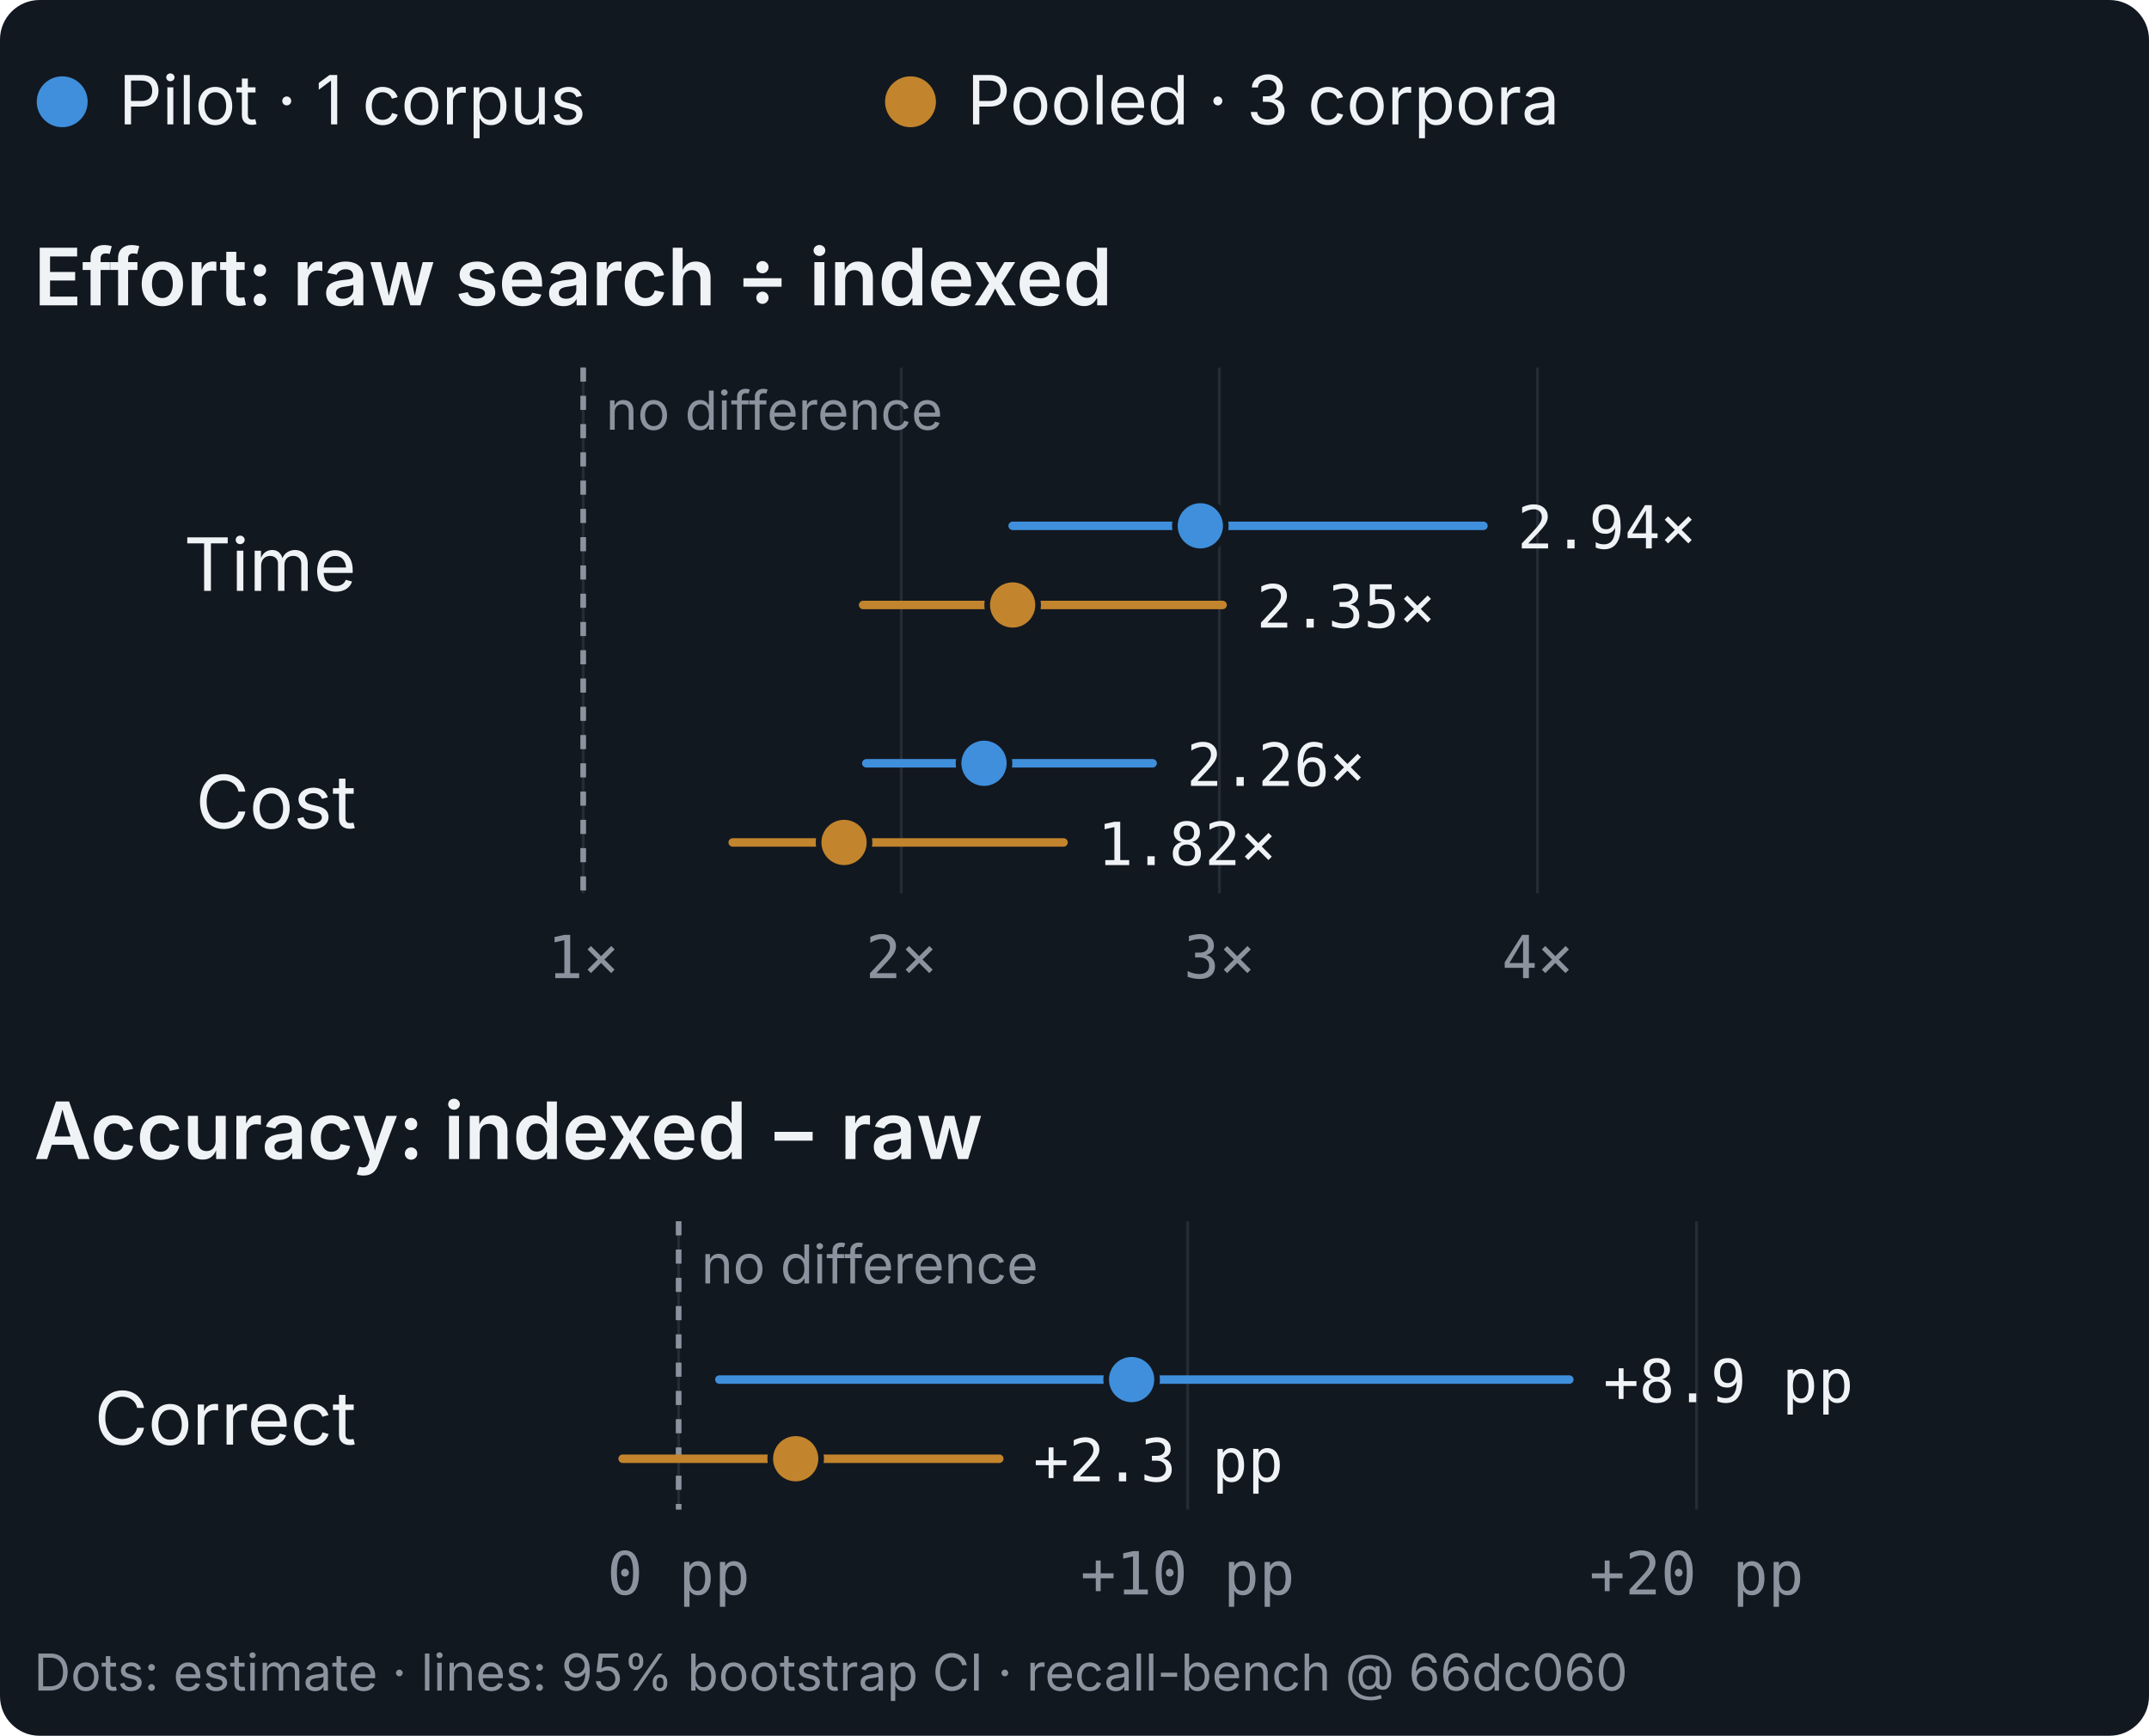
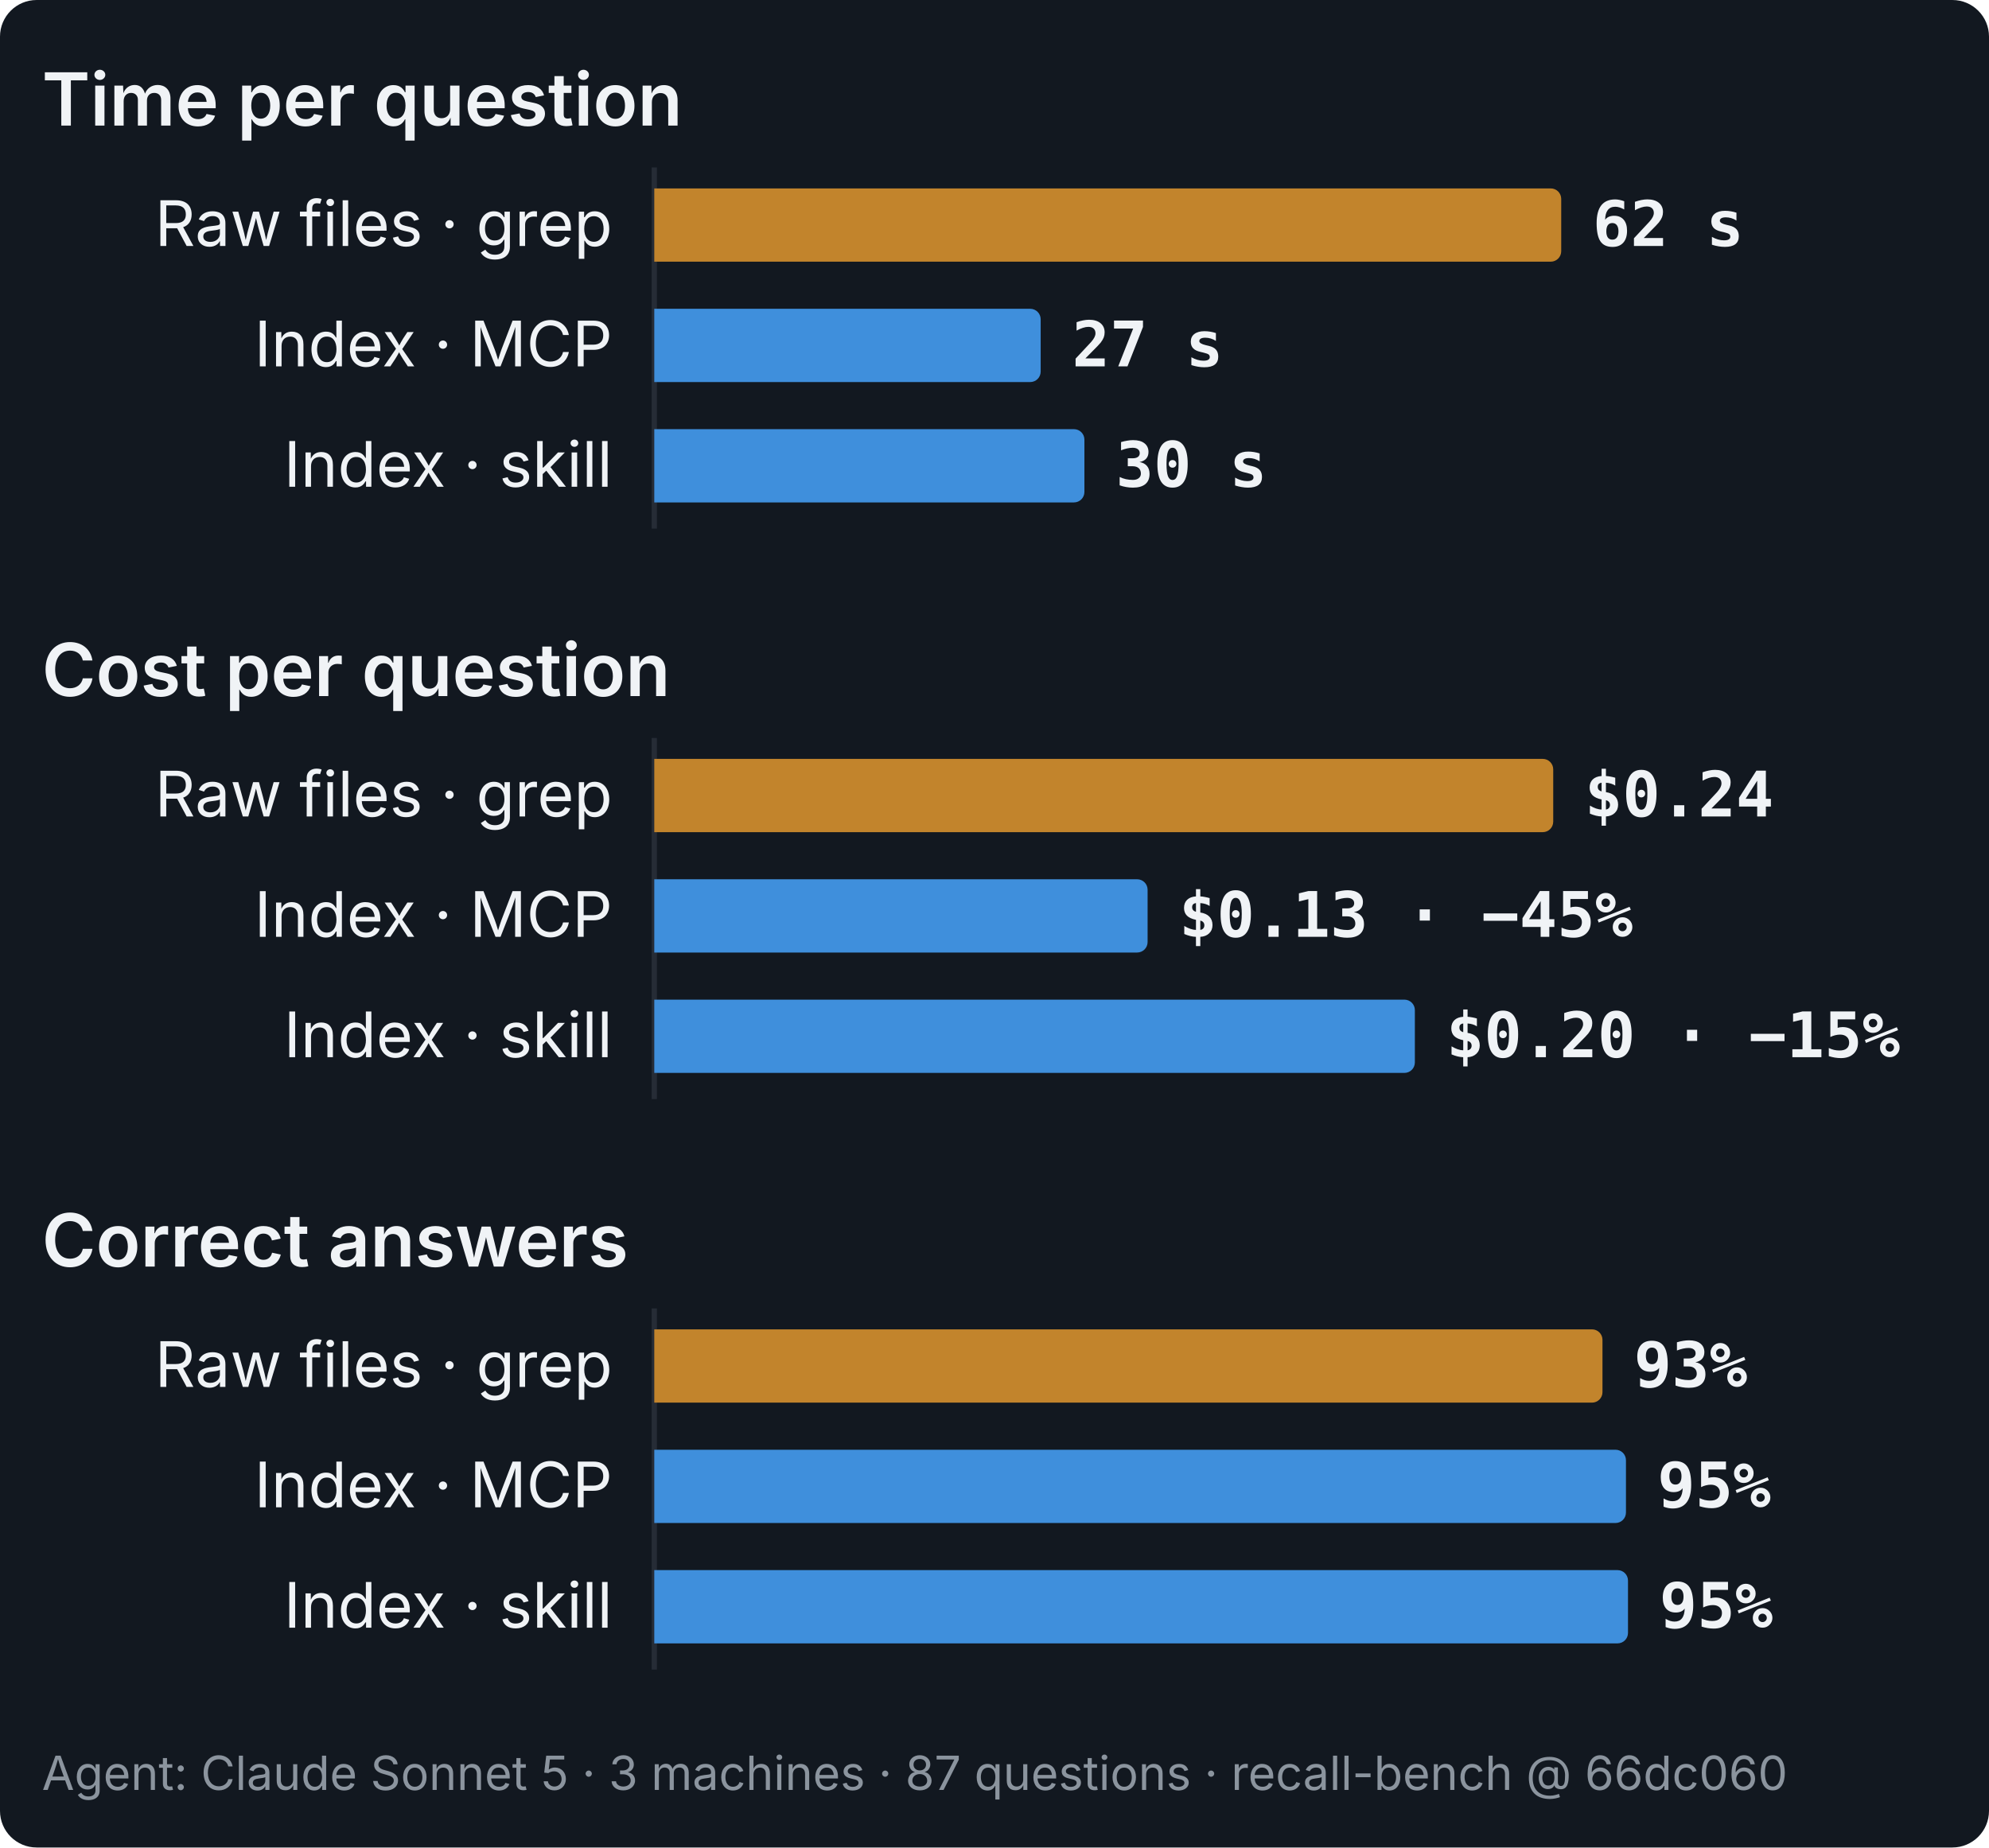
- <svg xmlns="http://www.w3.org/2000/svg" viewBox="0 0 760 614" width="760" height="614" role="img" aria-label="recall-bench: raw search took 2.4 to 2.9 times longer and cost 1.8 to 2.3 times more than indexed search; accuracy gain +8.9 pp in the pilot, +2.3 pp pooled with a CI crossing zero">
-   <rect width="760" height="614" rx="14" fill="#121820" />
-   <circle cx="22" cy="36" r="9" fill="#3f8fdc" />
-   <text x="42" y="44" font-family="Inter, -apple-system, 'Helvetica Neue', sans-serif" font-size="24" fill="#f0f3f6" text-anchor="start">Pilot · 1 corpus</text>
-   <circle cx="322" cy="36" r="9" fill="#c2842c" />
-   <text x="342" y="44" font-family="Inter, -apple-system, 'Helvetica Neue', sans-serif" font-size="24" fill="#f0f3f6" text-anchor="start">Pooled · 3 corpora</text>
-   <text x="12" y="108" font-family="Inter, -apple-system, 'Helvetica Neue', sans-serif" font-size="28" fill="#f0f3f6" text-anchor="start" font-weight="600">Effort: raw search ÷ indexed</text>
-   <line x1="206.25" y1="130" x2="206.25" y2="316" stroke="#262c36" stroke-width="1" />
-   <text x="206.25" y="346" font-family="'JetBrains Mono', Menlo, monospace" font-size="21" fill="#8b949e" text-anchor="middle">1×</text>
-   <line x1="318.75" y1="130" x2="318.75" y2="316" stroke="#262c36" stroke-width="1" />
-   <text x="318.75" y="346" font-family="'JetBrains Mono', Menlo, monospace" font-size="21" fill="#8b949e" text-anchor="middle">2×</text>
-   <line x1="431.25" y1="130" x2="431.25" y2="316" stroke="#262c36" stroke-width="1" />
-   <text x="431.25" y="346" font-family="'JetBrains Mono', Menlo, monospace" font-size="21" fill="#8b949e" text-anchor="middle">3×</text>
-   <line x1="543.75" y1="130" x2="543.75" y2="316" stroke="#262c36" stroke-width="1" />
-   <text x="543.75" y="346" font-family="'JetBrains Mono', Menlo, monospace" font-size="21" fill="#8b949e" text-anchor="middle">4×</text>
-   <line x1="206.25" y1="130" x2="206.25" y2="316" stroke="#8b949e" stroke-width="2" stroke-dasharray="5 5" />
-   <text x="214.25" y="152" font-family="Inter, -apple-system, 'Helvetica Neue', sans-serif" font-size="19" fill="#8b949e" text-anchor="start">no difference</text>
-   <text x="126" y="209" font-family="Inter, -apple-system, 'Helvetica Neue', sans-serif" font-size="26" fill="#f0f3f6" text-anchor="end">Time</text>
-   <line x1="358.125" y1="186" x2="524.625" y2="186" stroke="#3f8fdc" stroke-width="3" stroke-linecap="round" />
-   <circle cx="424.5" cy="186" r="9" fill="#3f8fdc" stroke="#121820" stroke-width="2" />
-   <text x="536.625" y="194" font-family="'JetBrains Mono', Menlo, monospace" font-size="21" fill="#f0f3f6" text-anchor="start">2.94×</text>
-   <line x1="305.25" y1="214" x2="432.375" y2="214" stroke="#c2842c" stroke-width="3" stroke-linecap="round" />
-   <circle cx="358.125" cy="214" r="9" fill="#c2842c" stroke="#121820" stroke-width="2" />
-   <text x="444.375" y="222" font-family="'JetBrains Mono', Menlo, monospace" font-size="21" fill="#f0f3f6" text-anchor="start">2.35×</text>
-   <text x="126" y="293" font-family="Inter, -apple-system, 'Helvetica Neue', sans-serif" font-size="26" fill="#f0f3f6" text-anchor="end">Cost</text>
-   <line x1="306.375" y1="270" x2="407.625" y2="270" stroke="#3f8fdc" stroke-width="3" stroke-linecap="round" />
-   <circle cx="348" cy="270" r="9" fill="#3f8fdc" stroke="#121820" stroke-width="2" />
-   <text x="419.625" y="278" font-family="'JetBrains Mono', Menlo, monospace" font-size="21" fill="#f0f3f6" text-anchor="start">2.26×</text>
-   <line x1="259.125" y1="298" x2="376.125" y2="298" stroke="#c2842c" stroke-width="3" stroke-linecap="round" />
-   <circle cx="298.5" cy="298" r="9" fill="#c2842c" stroke="#121820" stroke-width="2" />
-   <text x="388.125" y="306" font-family="'JetBrains Mono', Menlo, monospace" font-size="21" fill="#f0f3f6" text-anchor="start">1.82×</text>
-   <text x="12" y="410" font-family="Inter, -apple-system, 'Helvetica Neue', sans-serif" font-size="28" fill="#f0f3f6" text-anchor="start" font-weight="600">Accuracy: indexed − raw</text>
-   <line x1="240" y1="432" x2="240" y2="534" stroke="#262c36" stroke-width="1" />
-   <text x="240" y="564" font-family="'JetBrains Mono', Menlo, monospace" font-size="21" fill="#8b949e" text-anchor="middle">0 pp</text>
-   <line x1="420" y1="432" x2="420" y2="534" stroke="#262c36" stroke-width="1" />
-   <text x="420" y="564" font-family="'JetBrains Mono', Menlo, monospace" font-size="21" fill="#8b949e" text-anchor="middle">+10 pp</text>
-   <line x1="600" y1="432" x2="600" y2="534" stroke="#262c36" stroke-width="1" />
-   <text x="600" y="564" font-family="'JetBrains Mono', Menlo, monospace" font-size="21" fill="#8b949e" text-anchor="middle">+20 pp</text>
-   <line x1="240" y1="432" x2="240" y2="534" stroke="#8b949e" stroke-width="2" stroke-dasharray="5 5" />
-   <text x="248" y="454" font-family="Inter, -apple-system, 'Helvetica Neue', sans-serif" font-size="19" fill="#8b949e" text-anchor="start">no difference</text>
-   <text x="126" y="511" font-family="Inter, -apple-system, 'Helvetica Neue', sans-serif" font-size="26" fill="#f0f3f6" text-anchor="end">Correct</text>
-   <line x1="254.4" y1="488" x2="555" y2="488" stroke="#3f8fdc" stroke-width="3" stroke-linecap="round" />
-   <circle cx="400.2" cy="488" r="9" fill="#3f8fdc" stroke="#121820" stroke-width="2" />
-   <text x="567" y="496" font-family="'JetBrains Mono', Menlo, monospace" font-size="21" fill="#f0f3f6" text-anchor="start">+8.9 pp</text>
-   <line x1="220.2" y1="516" x2="353.4" y2="516" stroke="#c2842c" stroke-width="3" stroke-linecap="round" />
-   <circle cx="281.4" cy="516" r="9" fill="#c2842c" stroke="#121820" stroke-width="2" />
-   <text x="365.4" y="524" font-family="'JetBrains Mono', Menlo, monospace" font-size="21" fill="#f0f3f6" text-anchor="start">+2.3 pp</text>
-   <text x="12" y="598" font-family="Inter, -apple-system, 'Helvetica Neue', sans-serif" font-size="18" fill="#8b949e" text-anchor="start">Dots: estimate · lines: 95% bootstrap CI · recall-bench @ 66dc060</text>
+ <svg xmlns="http://www.w3.org/2000/svg" viewBox="0 0 760 706" width="760" height="706" role="img" aria-label="recall-bench, Claude Sonnet 5 as the agent, pooled over three machines: searching raw transcript files took 62 seconds and 24 cents per question, an index took 27 to 30 seconds and 13 to 20 cents, 45 and 15 percent cheaper; correct answers 93 percent raw, 95 percent indexed">
+   <rect width="760" height="706" rx="14" fill="#121820" />
+   <text x="16" y="48" font-family="Inter, -apple-system, 'Helvetica Neue', sans-serif" font-size="28" fill="#f0f3f6" text-anchor="start" font-weight="600">Time per question</text>
+   <line x1="250" y1="64" x2="250" y2="202" stroke="#262c36" stroke-width="2" />
+   <text x="234" y="94" font-family="Inter, -apple-system, 'Helvetica Neue', sans-serif" font-size="24" fill="#f0f3f6" text-anchor="end">Raw files · grep</text>
+   <path d="M250,72 h342.543 a4,4 0 0 1 4,4 v20 a4,4 0 0 1 -4,4 h-342.543 z" fill="#c2842c" />
+   <text x="608.543" y="94" font-family="'JetBrains Mono', Menlo, monospace" font-size="24" fill="#f0f3f6" text-anchor="start" font-weight="600">62 s</text>
+   <text x="234" y="140" font-family="Inter, -apple-system, 'Helvetica Neue', sans-serif" font-size="24" fill="#f0f3f6" text-anchor="end">Index · MCP</text>
+   <path d="M250,118 h143.643 a4,4 0 0 1 4,4 v20 a4,4 0 0 1 -4,4 h-143.643 z" fill="#3f8fdc" />
+   <text x="409.643" y="140" font-family="'JetBrains Mono', Menlo, monospace" font-size="24" fill="#f0f3f6" text-anchor="start" font-weight="600">27 s</text>
+   <text x="234" y="186" font-family="Inter, -apple-system, 'Helvetica Neue', sans-serif" font-size="24" fill="#f0f3f6" text-anchor="end">Index · skill</text>
+   <path d="M250,164 h160.357 a4,4 0 0 1 4,4 v20 a4,4 0 0 1 -4,4 h-160.357 z" fill="#3f8fdc" />
+   <text x="426.357" y="186" font-family="'JetBrains Mono', Menlo, monospace" font-size="24" fill="#f0f3f6" text-anchor="start" font-weight="600">30 s</text>
+   <text x="16" y="266" font-family="Inter, -apple-system, 'Helvetica Neue', sans-serif" font-size="28" fill="#f0f3f6" text-anchor="start" font-weight="600">Cost per question</text>
+   <line x1="250" y1="282" x2="250" y2="420" stroke="#262c36" stroke-width="2" />
+   <text x="234" y="312" font-family="Inter, -apple-system, 'Helvetica Neue', sans-serif" font-size="24" fill="#f0f3f6" text-anchor="end">Raw files · grep</text>
+   <path d="M250,290 h339.489 a4,4 0 0 1 4,4 v20 a4,4 0 0 1 -4,4 h-339.489 z" fill="#c2842c" />
+   <text x="605.489" y="312" font-family="'JetBrains Mono', Menlo, monospace" font-size="24" fill="#f0f3f6" text-anchor="start" font-weight="600">$0.24</text>
+   <text x="234" y="358" font-family="Inter, -apple-system, 'Helvetica Neue', sans-serif" font-size="24" fill="#f0f3f6" text-anchor="end">Index · MCP</text>
+   <path d="M250,336 h184.5 a4,4 0 0 1 4,4 v20 a4,4 0 0 1 -4,4 h-184.5 z" fill="#3f8fdc" />
+   <text x="450.5" y="358" font-family="'JetBrains Mono', Menlo, monospace" font-size="24" fill="#f0f3f6" text-anchor="start" font-weight="600">$0.13 · −45%</text>
+   <text x="234" y="404" font-family="Inter, -apple-system, 'Helvetica Neue', sans-serif" font-size="24" fill="#f0f3f6" text-anchor="end">Index · skill</text>
+   <path d="M250,382 h286.622 a4,4 0 0 1 4,4 v20 a4,4 0 0 1 -4,4 h-286.622 z" fill="#3f8fdc" />
+   <text x="552.622" y="404" font-family="'JetBrains Mono', Menlo, monospace" font-size="24" fill="#f0f3f6" text-anchor="start" font-weight="600">$0.20 · −15%</text>
+   <text x="16" y="484" font-family="Inter, -apple-system, 'Helvetica Neue', sans-serif" font-size="28" fill="#f0f3f6" text-anchor="start" font-weight="600">Correct answers</text>
+   <line x1="250" y1="500" x2="250" y2="638" stroke="#262c36" stroke-width="2" />
+   <text x="234" y="530" font-family="Inter, -apple-system, 'Helvetica Neue', sans-serif" font-size="24" fill="#f0f3f6" text-anchor="end">Raw files · grep</text>
+   <path d="M250,508 h358.31 a4,4 0 0 1 4,4 v20 a4,4 0 0 1 -4,4 h-358.31 z" fill="#c2842c" />
+   <text x="624.31" y="530" font-family="'JetBrains Mono', Menlo, monospace" font-size="24" fill="#f0f3f6" text-anchor="start" font-weight="600">93%</text>
+   <text x="234" y="576" font-family="Inter, -apple-system, 'Helvetica Neue', sans-serif" font-size="24" fill="#f0f3f6" text-anchor="end">Index · MCP</text>
+   <path d="M250,554 h367.28 a4,4 0 0 1 4,4 v20 a4,4 0 0 1 -4,4 h-367.28 z" fill="#3f8fdc" />
+   <text x="633.28" y="576" font-family="'JetBrains Mono', Menlo, monospace" font-size="24" fill="#f0f3f6" text-anchor="start" font-weight="600">95%</text>
+   <text x="234" y="622" font-family="Inter, -apple-system, 'Helvetica Neue', sans-serif" font-size="24" fill="#f0f3f6" text-anchor="end">Index · skill</text>
+   <path d="M250,600 h368.06 a4,4 0 0 1 4,4 v20 a4,4 0 0 1 -4,4 h-368.06 z" fill="#3f8fdc" />
+   <text x="634.06" y="622" font-family="'JetBrains Mono', Menlo, monospace" font-size="24" fill="#f0f3f6" text-anchor="start" font-weight="600">95%</text>
+   <text x="16" y="684" font-family="Inter, -apple-system, 'Helvetica Neue', sans-serif" font-size="18" fill="#8b949e" text-anchor="start">Agent: Claude Sonnet 5 · 3 machines · 87 questions · recall-bench @ 66dc060</text>
</svg>
